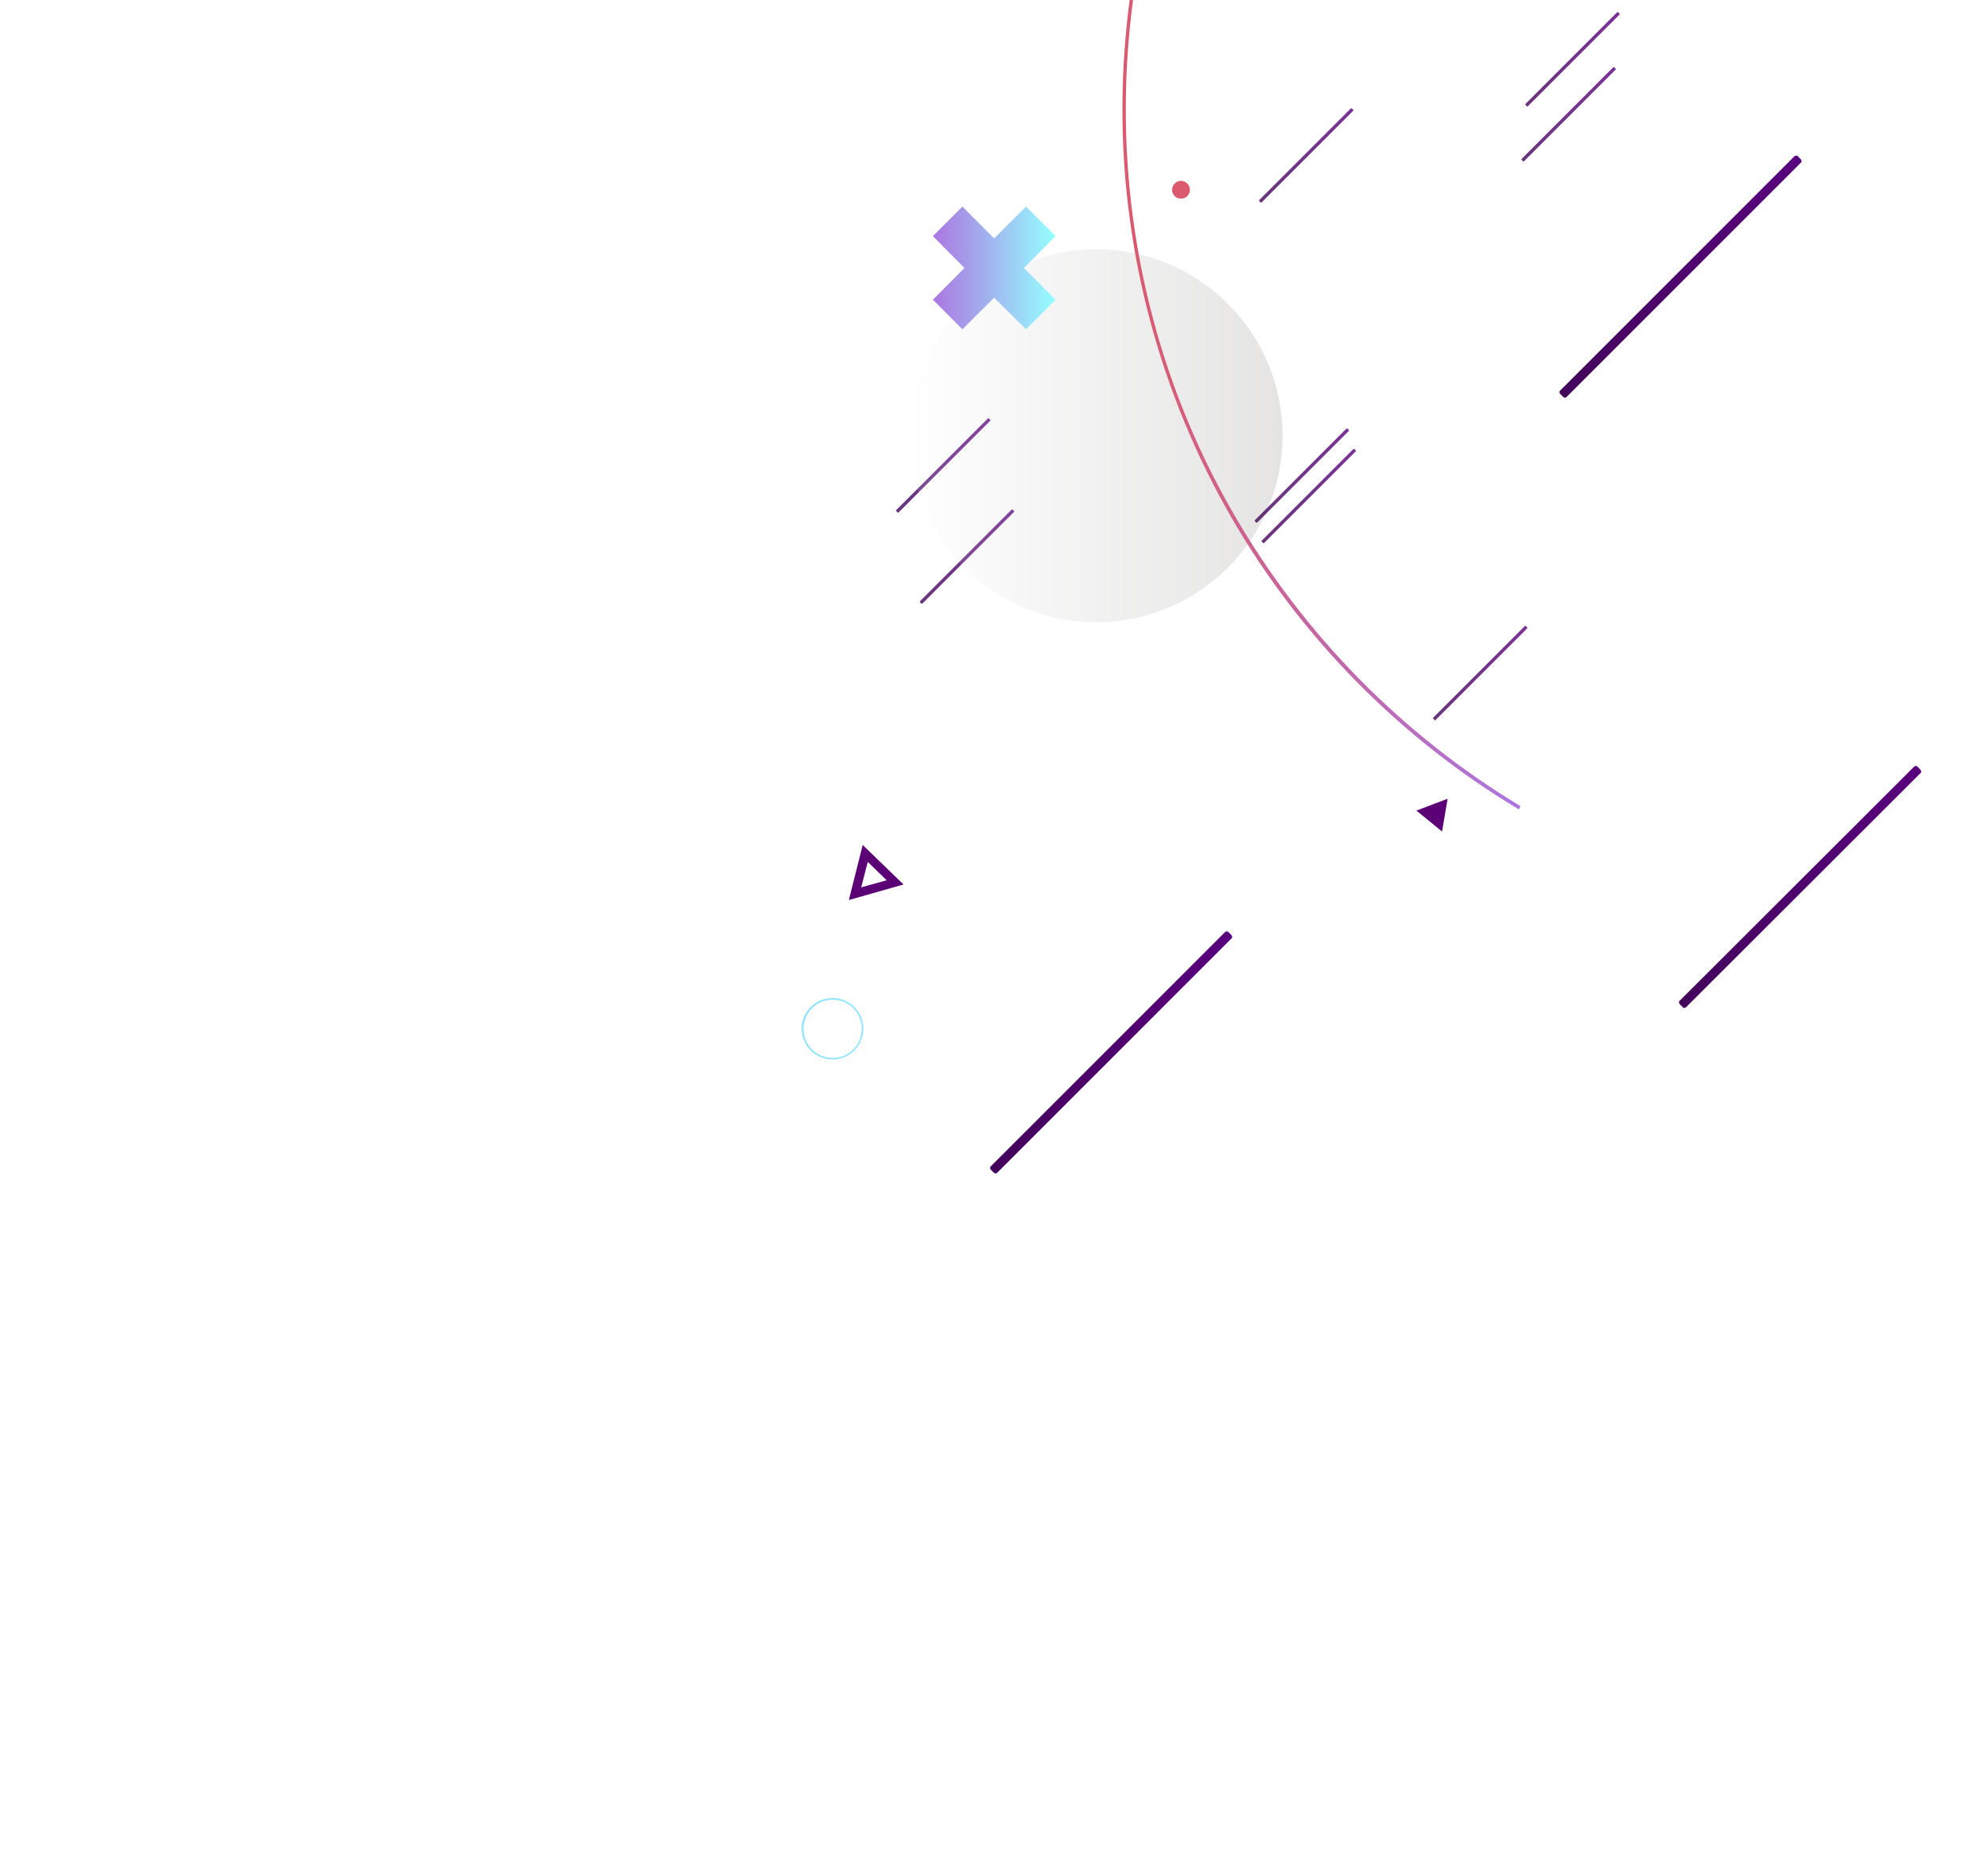
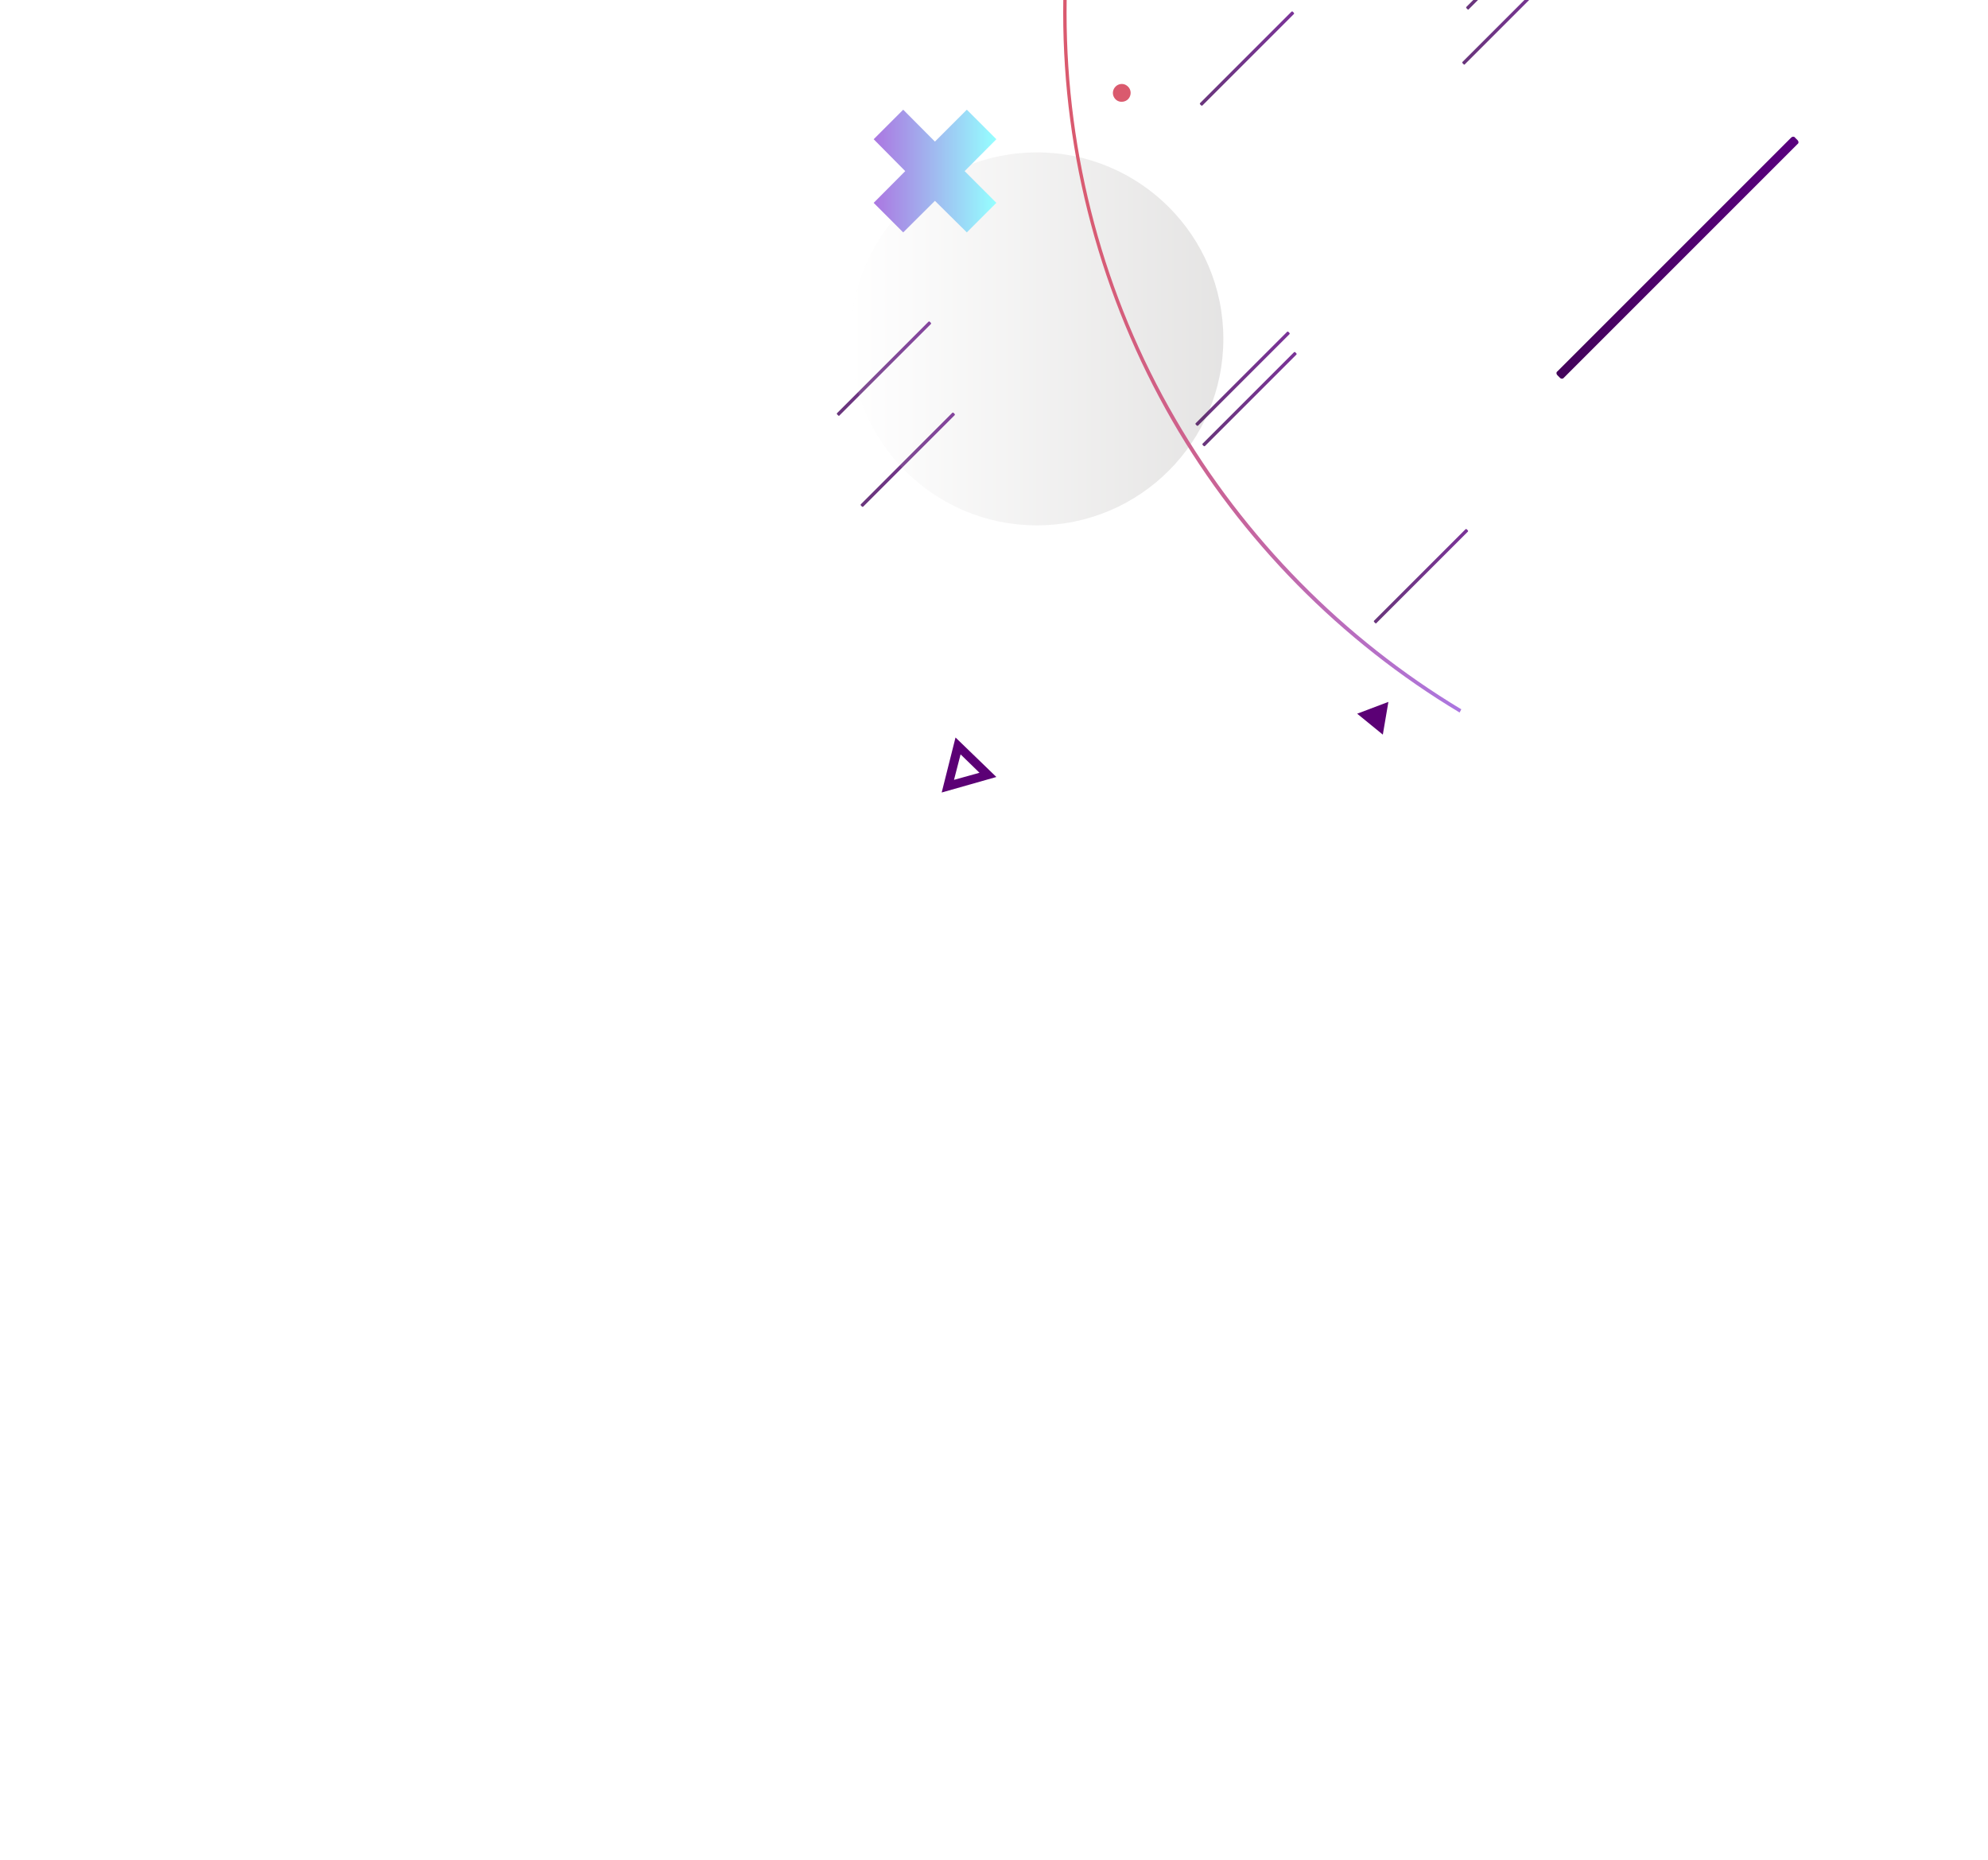
<svg xmlns="http://www.w3.org/2000/svg" version="1.1" id="Layer_1" x="0px" y="0px" width="1178px" height="1102px" viewBox="0 0 1178 1102" style="enable-background:new 0 0 1178 1102;" xml:space="preserve">
  <style type="text/css">
	.st0{opacity:0.8;}
	.st1{fill:url(#SVGID_1_);}
- 	.st2{fill:url(#SVGID_00000083771107491633945070000013579653429160465540_);}
- 	.st3{fill:url(#SVGID_00000145749886351648301480000016883572652788339898_);}
- 	.st4{fill:url(#SVGID_00000129205392709044314270000008529518361916267399_);}
- 	.st5{fill:url(#SVGID_00000137123919909265014170000014674181183952722052_);}
- 	.st6{fill:url(#SVGID_00000172409917864832922990000017163698809908776101_);}
- 	.st7{fill:url(#SVGID_00000158733892263582170430000015685137929149716377_);}
- 	.st8{fill:url(#SVGID_00000029745049493026192970000017781930629900852872_);}
- 	.st9{opacity:0.12;fill:url(#SVGID_00000098929796179485485590000013512056081825721270_);enable-background:new    ;}
- 	.st10{fill:#92E4FD;}
- 	.st11{fill:#DA5A6E;}
- 	.st12{fill:url(#SVGID_00000007390678322617692550000013833408221876479132_);}
- 	.st13{fill:url(#SVGID_00000176744738815337549230000009521377577955154860_);}
- 	.st14{fill:#5B0075;}
- 	.st15{fill:url(#SVGID_00000094586893164076860030000011700555772562843795_);}
- 	.st16{fill:url(#SVGID_00000152223748253229634240000002331311449406472636_);}
- 	.st17{fill:url(#SVGID_00000021841751185289796140000002030406711384309402_);}
+ 	.st2{fill:url(#SVGID_00000005989752031752223530000002769460569186239671_);}
+ 	.st3{fill:url(#SVGID_00000109709050467764612570000002833017425392365759_);}
+ 	.st4{fill:url(#SVGID_00000179641368841116753470000005454050429564085183_);}
+ 	.st5{fill:url(#SVGID_00000096028276385084338330000011565498650971352222_);}
+ 	.st6{fill:url(#SVGID_00000166674807877739301430000009826540688064563389_);}
+ 	.st7{fill:url(#SVGID_00000130622505733857291830000013966709805854871951_);}
+ 	.st8{fill:url(#SVGID_00000013191390043245967760000009139908635518302647_);}
+ 	.st9{opacity:0.12;fill:url(#SVGID_00000145773115769109229900000003053594399065853337_);enable-background:new    ;}
+ 	.st10{fill:#DA5A6E;}
+ 	.st11{fill:url(#SVGID_00000168108018195288013190000001545919668544099246_);}
+ 	.st12{fill:url(#SVGID_00000111180018127654556830000004596587641701622683_);}
+ 	.st13{fill:#5B0075;}
+ 	.st14{fill:url(#SVGID_00000056399558539893250600000006716094606894077339_);}
</style>
  <g class="st0">
-     <linearGradient id="SVGID_1_" gradientUnits="userSpaceOnUse" x1="903.857" y1="1046.862" x2="959.735" y2="1046.862" gradientTransform="matrix(1 0 0 -1 0 1082)">
+     <linearGradient id="SVGID_1_" gradientUnits="userSpaceOnUse" x1="868.775" y1="-24.235" x2="924.625" y2="-24.235" gradientTransform="matrix(1 0 0 1 0 2)">
      <stop offset="0" style="stop-color:#43035A" />
      <stop offset="0.382" style="stop-color:#4C0269" />
      <stop offset="1" style="stop-color:#59007E" />
    </linearGradient>
-     <path class="st1" d="M904.6,62.8l-0.5-0.5c-0.3-0.3-0.3-0.7,0-0.9l54-54c0.3-0.3,0.7-0.3,0.9,0l0.5,0.5c0.3,0.3,0.3,0.7,0,0.9   l-54,54C905.3,63.2,904.9,63.2,904.6,62.8z" />
-     <linearGradient id="SVGID_00000182524616317092743160000002762440539342017718_" gradientUnits="userSpaceOnUse" x1="901.565" y1="1014.262" x2="957.443" y2="1014.262" gradientTransform="matrix(1 0 0 -1 0 1082)">
+     <path class="st1" d="M869.5,5.4L869,4.9c-0.3-0.3-0.3-0.7,0-0.9l54-54c0.3-0.3,0.7-0.3,0.9,0l0.5,0.5c0.3,0.3,0.3,0.7,0,0.9l-54,54   C870.2,5.8,869.8,5.8,869.5,5.4z" />
+     <linearGradient id="SVGID_00000150803802918546955730000002332468245833148861_" gradientUnits="userSpaceOnUse" x1="866.475" y1="8.365" x2="922.325" y2="8.365" gradientTransform="matrix(1 0 0 1 0 2)">
      <stop offset="0" style="stop-color:#43035A" />
      <stop offset="0.382" style="stop-color:#4C0269" />
      <stop offset="1" style="stop-color:#59007E" />
    </linearGradient>
-     <path style="fill:url(#SVGID_00000182524616317092743160000002762440539342017718_);" d="M902.3,95.4l-0.5-0.5   c-0.3-0.3-0.3-0.7,0-0.9l54-54c0.3-0.3,0.7-0.3,0.9,0l0.5,0.5c0.3,0.3,0.3,0.7,0,0.9l-54,54C903,95.8,902.6,95.8,902.3,95.4z" />
-     <linearGradient id="SVGID_00000168118215556290137320000005389109518417884589_" gradientUnits="userSpaceOnUse" x1="530.992" y1="806.166" x2="586.869" y2="806.166" gradientTransform="matrix(1 0 0 -1 0 1082)">
+     <path style="fill:url(#SVGID_00000150803802918546955730000002332468245833148861_);" d="M867.2,38l-0.5-0.5   c-0.3-0.3-0.3-0.7,0-0.9l54-54c0.3-0.3,0.7-0.3,0.9,0l0.5,0.5c0.3,0.3,0.3,0.7,0,0.9l-54,54C867.9,38.4,867.5,38.4,867.2,38z" />
+     <linearGradient id="SVGID_00000160877933755460032780000013362411487973827473_" gradientUnits="userSpaceOnUse" x1="495.875" y1="216.465" x2="551.725" y2="216.465" gradientTransform="matrix(1 0 0 1 0 2)">
      <stop offset="0" style="stop-color:#43035A" />
      <stop offset="0.382" style="stop-color:#4C0269" />
      <stop offset="1" style="stop-color:#59007E" />
    </linearGradient>
-     <path style="fill:url(#SVGID_00000168118215556290137320000005389109518417884589_);" d="M531.7,303.5l-0.5-0.5   c-0.3-0.3-0.3-0.7,0-0.9l54-54c0.3-0.3,0.7-0.3,0.9,0l0.5,0.5c0.3,0.3,0.3,0.7,0,0.9l-54,54C532.5,303.9,532,303.9,531.7,303.5z" />
-     <linearGradient id="SVGID_00000110444159444292946080000014730991268280312509_" gradientUnits="userSpaceOnUse" x1="849.177" y1="683.162" x2="905.055" y2="683.162" gradientTransform="matrix(1 0 0 -1 0 1082)">
+     <path style="fill:url(#SVGID_00000160877933755460032780000013362411487973827473_);" d="M496.6,246.1l-0.5-0.5   c-0.3-0.3-0.3-0.7,0-0.9l54-54c0.3-0.3,0.7-0.3,0.9,0l0.5,0.5c0.3,0.3,0.3,0.7,0,0.9l-54,54C497.4,246.5,496.9,246.5,496.6,246.1z" />
+     <linearGradient id="SVGID_00000116218344756629233810000002179195121292735935_" gradientUnits="userSpaceOnUse" x1="814.075" y1="339.465" x2="869.925" y2="339.465" gradientTransform="matrix(1 0 0 1 0 2)">
      <stop offset="0" style="stop-color:#43035A" />
      <stop offset="0.382" style="stop-color:#4C0269" />
      <stop offset="1" style="stop-color:#59007E" />
    </linearGradient>
-     <path style="fill:url(#SVGID_00000110444159444292946080000014730991268280312509_);" d="M849.9,426.5l-0.5-0.5   c-0.3-0.3-0.3-0.7,0-0.9l54-54c0.3-0.3,0.7-0.3,0.9,0l0.5,0.5c0.3,0.3,0.3,0.7,0,0.9l-54,54C850.7,426.9,850.2,426.9,849.9,426.5z" />
-     <linearGradient id="SVGID_00000078749749059621727090000012901566232874123187_" gradientUnits="userSpaceOnUse" x1="545.052" y1="752.215" x2="600.93" y2="752.215" gradientTransform="matrix(1 0 0 -1 0 1082)">
+     <path style="fill:url(#SVGID_00000116218344756629233810000002179195121292735935_);" d="M814.8,369.1l-0.5-0.5   c-0.3-0.3-0.3-0.7,0-0.9l54-54c0.3-0.3,0.7-0.3,0.9,0l0.5,0.5c0.3,0.3,0.3,0.7,0,0.9l-54,54C815.6,369.5,815.1,369.5,814.8,369.1z" />
+     <linearGradient id="SVGID_00000059307802171821112000000007301265568512940939_" gradientUnits="userSpaceOnUse" x1="509.975" y1="270.428" x2="565.825" y2="270.428" gradientTransform="matrix(1 0 0 1 0 2)">
      <stop offset="0" style="stop-color:#43035A" />
      <stop offset="0.382" style="stop-color:#4C0269" />
      <stop offset="1" style="stop-color:#59007E" />
    </linearGradient>
-     <path style="fill:url(#SVGID_00000078749749059621727090000012901566232874123187_);" d="M545.8,357.5l-0.5-0.5   c-0.3-0.3-0.3-0.7,0-0.9l54-54c0.3-0.3,0.7-0.3,0.9,0l0.5,0.5c0.3,0.3,0.3,0.7,0,0.9l-54,54C546.5,357.8,546.1,357.8,545.8,357.5z" />
-     <linearGradient id="SVGID_00000052071491977314692120000015742242823193510308_" gradientUnits="userSpaceOnUse" x1="743.462" y1="800.229" x2="799.34" y2="800.229" gradientTransform="matrix(1 0 0 -1 0 1082)">
+     <path style="fill:url(#SVGID_00000059307802171821112000000007301265568512940939_);" d="M510.7,300.1l-0.5-0.5   c-0.3-0.3-0.3-0.7,0-0.9l54-54c0.3-0.3,0.7-0.3,0.9,0l0.5,0.5c0.3,0.3,0.3,0.7,0,0.9l-54,54C511.4,300.4,511,300.4,510.7,300.1z" />
+     <linearGradient id="SVGID_00000030471152269952179480000001215852730879509889_" gradientUnits="userSpaceOnUse" x1="708.375" y1="222.428" x2="764.225" y2="222.428" gradientTransform="matrix(1 0 0 1 0 2)">
      <stop offset="0" style="stop-color:#43035A" />
      <stop offset="0.382" style="stop-color:#4C0269" />
      <stop offset="1" style="stop-color:#59007E" />
    </linearGradient>
-     <path style="fill:url(#SVGID_00000052071491977314692120000015742242823193510308_);" d="M744.2,309.5l-0.5-0.5   c-0.3-0.3-0.3-0.7,0-0.9l54-54c0.3-0.3,0.7-0.3,0.9,0l0.5,0.5c0.3,0.3,0.3,0.7,0,0.9l-54,54C744.9,309.8,744.5,309.8,744.2,309.5z" />
-     <linearGradient id="SVGID_00000035526308602236729930000013974429714239375293_" gradientUnits="userSpaceOnUse" x1="747.524" y1="788.148" x2="803.402" y2="788.148" gradientTransform="matrix(1 0 0 -1 0 1082)">
+     <path style="fill:url(#SVGID_00000030471152269952179480000001215852730879509889_);" d="M709.1,252.1l-0.5-0.5   c-0.3-0.3-0.3-0.7,0-0.9l54-54c0.3-0.3,0.7-0.3,0.9,0l0.5,0.5c0.3,0.3,0.3,0.7,0,0.9l-54,54C709.8,252.4,709.4,252.4,709.1,252.1z" />
+     <linearGradient id="SVGID_00000114055129459200245030000018315051277433064838_" gradientUnits="userSpaceOnUse" x1="712.475" y1="234.528" x2="768.325" y2="234.528" gradientTransform="matrix(1 0 0 1 0 2)">
      <stop offset="0" style="stop-color:#43035A" />
      <stop offset="0.382" style="stop-color:#4C0269" />
      <stop offset="1" style="stop-color:#59007E" />
    </linearGradient>
-     <path style="fill:url(#SVGID_00000035526308602236729930000013974429714239375293_);" d="M748.3,321.6l-0.5-0.5   c-0.3-0.3-0.3-0.7,0-0.9l54-54c0.3-0.3,0.7-0.3,0.9,0l0.5,0.5c0.3,0.3,0.3,0.7,0,0.9l-54,54C748.9,321.9,748.5,321.9,748.3,321.6z" />
-     <linearGradient id="SVGID_00000078738763486362971330000015296395464460468132_" gradientUnits="userSpaceOnUse" x1="746.066" y1="989.89" x2="801.944" y2="989.89" gradientTransform="matrix(1 0 0 -1 0 1082)">
+     <path style="fill:url(#SVGID_00000114055129459200245030000018315051277433064838_);" d="M713.2,264.2l-0.5-0.5   c-0.3-0.3-0.3-0.7,0-0.9l54-54c0.3-0.3,0.7-0.3,0.9,0l0.5,0.5c0.3,0.3,0.3,0.7,0,0.9l-54,54C713.8,264.5,713.4,264.5,713.2,264.2z" />
+     <linearGradient id="SVGID_00000131340138118839724200000000301601390005960328_" gradientUnits="userSpaceOnUse" x1="710.975" y1="32.727" x2="766.825" y2="32.727" gradientTransform="matrix(1 0 0 1 0 2)">
      <stop offset="0" style="stop-color:#43035A" />
      <stop offset="0.382" style="stop-color:#4C0269" />
      <stop offset="1" style="stop-color:#59007E" />
    </linearGradient>
-     <path style="fill:url(#SVGID_00000078738763486362971330000015296395464460468132_);" d="M746.8,119.8l-0.5-0.5   c-0.3-0.3-0.3-0.7,0-0.9l54-54c0.3-0.3,0.7-0.3,0.9,0l0.5,0.5c0.3,0.3,0.3,0.7,0,0.9l-54,54C747.4,120.1,747,120.1,746.8,119.8z" />
+     <path style="fill:url(#SVGID_00000131340138118839724200000000301601390005960328_);" d="M711.7,62.4l-0.5-0.5   c-0.3-0.3-0.3-0.7,0-0.9l54-54c0.3-0.3,0.7-0.3,0.9,0l0.5,0.5c0.3,0.3,0.3,0.7,0,0.9l-54,54C712.3,62.7,711.9,62.7,711.7,62.4z" />
  </g>
-   <linearGradient id="SVGID_00000159435773060578573780000017153945119362889903_" gradientUnits="userSpaceOnUse" x1="539.037" y1="823.768" x2="760.048" y2="823.768" gradientTransform="matrix(1 0 0 -1 0 1082)">
+   <linearGradient id="SVGID_00000026851437114245926730000007550075192826326423_" gradientUnits="userSpaceOnUse" x1="503.9" y1="198.827" x2="724.9" y2="198.827" gradientTransform="matrix(1 0 0 1 0 2)">
    <stop offset="0" style="stop-color:#FFFFFF" />
    <stop offset="1" style="stop-color:#211915" />
  </linearGradient>
-   <circle style="opacity:0.12;fill:url(#SVGID_00000159435773060578573780000017153945119362889903_);enable-background:new    ;" cx="649.5" cy="258.2" r="110.5" />
-   <path class="st10" d="M493.3,627.8c-7.9,0-14.9-5.1-17.4-12.6c-2.5-7.5,0.2-15.7,6.7-20.4c3.1-2.3,6.9-3.4,10.7-3.4  c3.9,0,7.6,1.2,10.7,3.4c6.5,4.7,9.1,12.9,6.7,20.4C508.2,622.8,501.2,627.8,493.3,627.8z M493.3,592.4c-3.6,0-7.2,1.1-10.1,3.3  c-6,4.4-8.5,12.2-6.2,19.3c2.3,7.1,8.9,11.9,16.4,11.9c7.5,0,14.1-4.8,16.4-11.9c2.3-7.1-0.2-14.9-6.2-19.3  C500.5,593.5,497,592.4,493.3,592.4z" />
-   <path class="st11" d="M694.8,114.1L694.8,114.1c-0.7-2.2,0.1-4.5,1.9-5.9l0,0c1.9-1.4,4.4-1.4,6.2,0l0,0c1.9,1.4,2.6,3.7,1.9,5.9  l0,0c-0.7,2.2-2.7,3.6-5,3.6l0,0C697.6,117.8,695.6,116.4,694.8,114.1z" />
-   <linearGradient id="SVGID_00000133507016906790821920000001866513845408125614_" gradientUnits="userSpaceOnUse" x1="552.785" y1="923.233" x2="625.484" y2="923.233" gradientTransform="matrix(1 0 0 -1 0 1082)">
+   <circle style="opacity:0.12;fill:url(#SVGID_00000026851437114245926730000007550075192826326423_);enable-background:new    ;" cx="614.4" cy="200.8" r="110.5" />
+   <path class="st10" d="M659.7,56.7L659.7,56.7c-0.7-2.2,0.1-4.5,1.9-5.9l0,0c1.9-1.4,4.4-1.4,6.2,0l0,0c1.9,1.4,2.6,3.7,1.9,5.9l0,0  c-0.7,2.2-2.7,3.6-5,3.6l0,0C662.5,60.4,660.5,59,659.7,56.7z" />
+   <linearGradient id="SVGID_00000072983414713897335340000003664555176962118556_" gradientUnits="userSpaceOnUse" x1="517.7" y1="99.377" x2="590.4" y2="99.377" gradientTransform="matrix(1 0 0 1 0 2)">
    <stop offset="0" style="stop-color:#AB76E1" />
    <stop offset="1" style="stop-color:#95FFFF" />
  </linearGradient>
-   <polygon style="fill:url(#SVGID_00000133507016906790821920000001866513845408125614_);" points="608,122.4 589.1,141.3   570.3,122.4 552.8,139.9 571.5,158.8 552.8,177.6 570.3,195.1 589.1,176.4 608,195.1 625.5,177.6 606.7,158.8 625.5,139.9 " />
-   <linearGradient id="SVGID_00000129888109114800668920000010733948141005211044_" gradientUnits="userSpaceOnUse" x1="671.47" y1="908.422" x2="878.688" y2="922.912" gradientTransform="matrix(1 0 0 -1 0 1082)">
+   <polygon style="fill:url(#SVGID_00000072983414713897335340000003664555176962118556_);" points="572.9,65 554,83.9 535.2,65   517.7,82.5 536.4,101.4 517.7,120.2 535.2,137.7 554,119 572.9,137.7 590.4,120.2 571.6,101.4 590.4,82.5 " />
+   <linearGradient id="SVGID_00000007419407237017238790000008841186152034192776_" gradientUnits="userSpaceOnUse" x1="636.412" y1="114.225" x2="843.622" y2="99.736" gradientTransform="matrix(1 0 0 1 0 2)">
    <stop offset="0" style="stop-color:#DA5A6E" />
    <stop offset="1" style="stop-color:#AB76E1" />
  </linearGradient>
-   <path style="fill:url(#SVGID_00000129888109114800668920000010733948141005211044_);" d="M900,479.6  c-70.4-42.2-129.3-102-170.3-172.9C687.5,233.5,665.1,150,665.1,65c0-76,17.2-148.9,51-216.5l2,1C684.3-83.3,667.1-10.8,667.1,65  c0,84.7,22.2,167.8,64.5,240.5c40.9,70.6,99.5,130.1,169.4,172.2L900,479.6z" />
-   <polygon class="st14" points="857.8,473.3 854.5,492.7 839.3,480.3 " />
-   <path class="st14" d="M535.4,524.1l-32.4,9.2l8.2-32.6L535.4,524.1z M510.3,525.8l15.1-4.2l-11.2-10.9L510.3,525.8z" />
-   <linearGradient id="SVGID_00000089555865439087353200000015330808351180059264_" gradientUnits="userSpaceOnUse" x1="586.739" y1="458.388" x2="730.157" y2="458.388" gradientTransform="matrix(1 0 0 -1 0 1082)">
+   <path style="fill:url(#SVGID_00000007419407237017238790000008841186152034192776_);" d="M864.9,422.2  c-70.4-42.2-129.3-102-170.3-172.9C652.4,176.1,630,92.6,630,7.6c0-76,17.2-148.9,51-216.5l2,1c-33.8,67.2-51,139.7-51,215.5  c0,84.7,22.2,167.8,64.5,240.5c40.9,70.6,99.5,130.1,169.4,172.2L864.9,422.2z" />
+   <polygon class="st13" points="822.7,415.9 819.4,435.3 804.2,422.9 " />
+   <path class="st13" d="M590.4,460.4l-32.4,9.2l8.2-32.6L590.4,460.4z M565.3,462.1l15.1-4.2L569.2,447L565.3,462.1z" />
+   <linearGradient id="SVGID_00000083809776866450271030000006361753342927503807_" gradientUnits="userSpaceOnUse" x1="922.325" y1="150.727" x2="1065.725" y2="150.727" gradientTransform="matrix(1 0 0 1 0 2)">
    <stop offset="0" style="stop-color:#43035A" />
    <stop offset="0.382" style="stop-color:#4C0269" />
    <stop offset="1" style="stop-color:#59007E" />
  </linearGradient>
-   <path style="fill:url(#SVGID_00000089555865439087353200000015330808351180059264_);" d="M588.7,694.7l-1.4-1.4  c-0.8-0.8-0.8-1.9,0-2.4l138.4-138.4c0.8-0.8,1.9-0.8,2.4,0l1.4,1.4c0.8,0.8,0.8,1.9,0,2.4L591.1,694.7  C590.6,695.5,589.6,695.5,588.7,694.7z" />
-   <linearGradient id="SVGID_00000092441675071306515180000008669758383260793768_" gradientUnits="userSpaceOnUse" x1="994.912" y1="556.461" x2="1138.33" y2="556.461" gradientTransform="matrix(1 0 0 -1 0 1082)">
-     <stop offset="0" style="stop-color:#43035A" />
-     <stop offset="0.382" style="stop-color:#4C0269" />
-     <stop offset="1" style="stop-color:#59007E" />
-   </linearGradient>
-   <path style="fill:url(#SVGID_00000092441675071306515180000008669758383260793768_);" d="M996.9,596.6l-1.4-1.4  c-0.8-0.8-0.8-1.9,0-2.4L1134,454.5c0.8-0.8,1.9-0.8,2.4,0l1.4,1.4c0.8,0.8,0.8,1.9,0,2.4L999.3,596.6  C998.5,597.5,997.4,597.5,996.9,596.6z" />
-   <linearGradient id="SVGID_00000106130897850272930930000000581782452322482591_" gradientUnits="userSpaceOnUse" x1="924.088" y1="918.077" x2="1067.506" y2="918.077" gradientTransform="matrix(1 0 0 -1 0 1082)">
-     <stop offset="0" style="stop-color:#43035A" />
-     <stop offset="0.382" style="stop-color:#4C0269" />
-     <stop offset="1" style="stop-color:#59007E" />
-   </linearGradient>
-   <path style="fill:url(#SVGID_00000106130897850272930930000000581782452322482591_);" d="M926.1,235l-1.4-1.4  c-0.8-0.8-0.8-1.9,0-2.4l138.4-138.4c0.8-0.8,1.9-0.8,2.4,0l1.4,1.4c0.8,0.8,0.8,1.9,0,2.4L928.5,235  C927.9,235.8,926.8,235.8,926.1,235z" />
+   <path style="fill:url(#SVGID_00000083809776866450271030000006361753342927503807_);" d="M924.3,223.8l-1.4-1.4  c-0.8-0.8-0.8-1.9,0-2.4l138.4-138.4c0.8-0.8,1.9-0.8,2.4,0l1.4,1.4c0.8,0.8,0.8,1.9,0,2.4L926.7,223.8  C926.1,224.6,925,224.6,924.3,223.8z" />
</svg>
